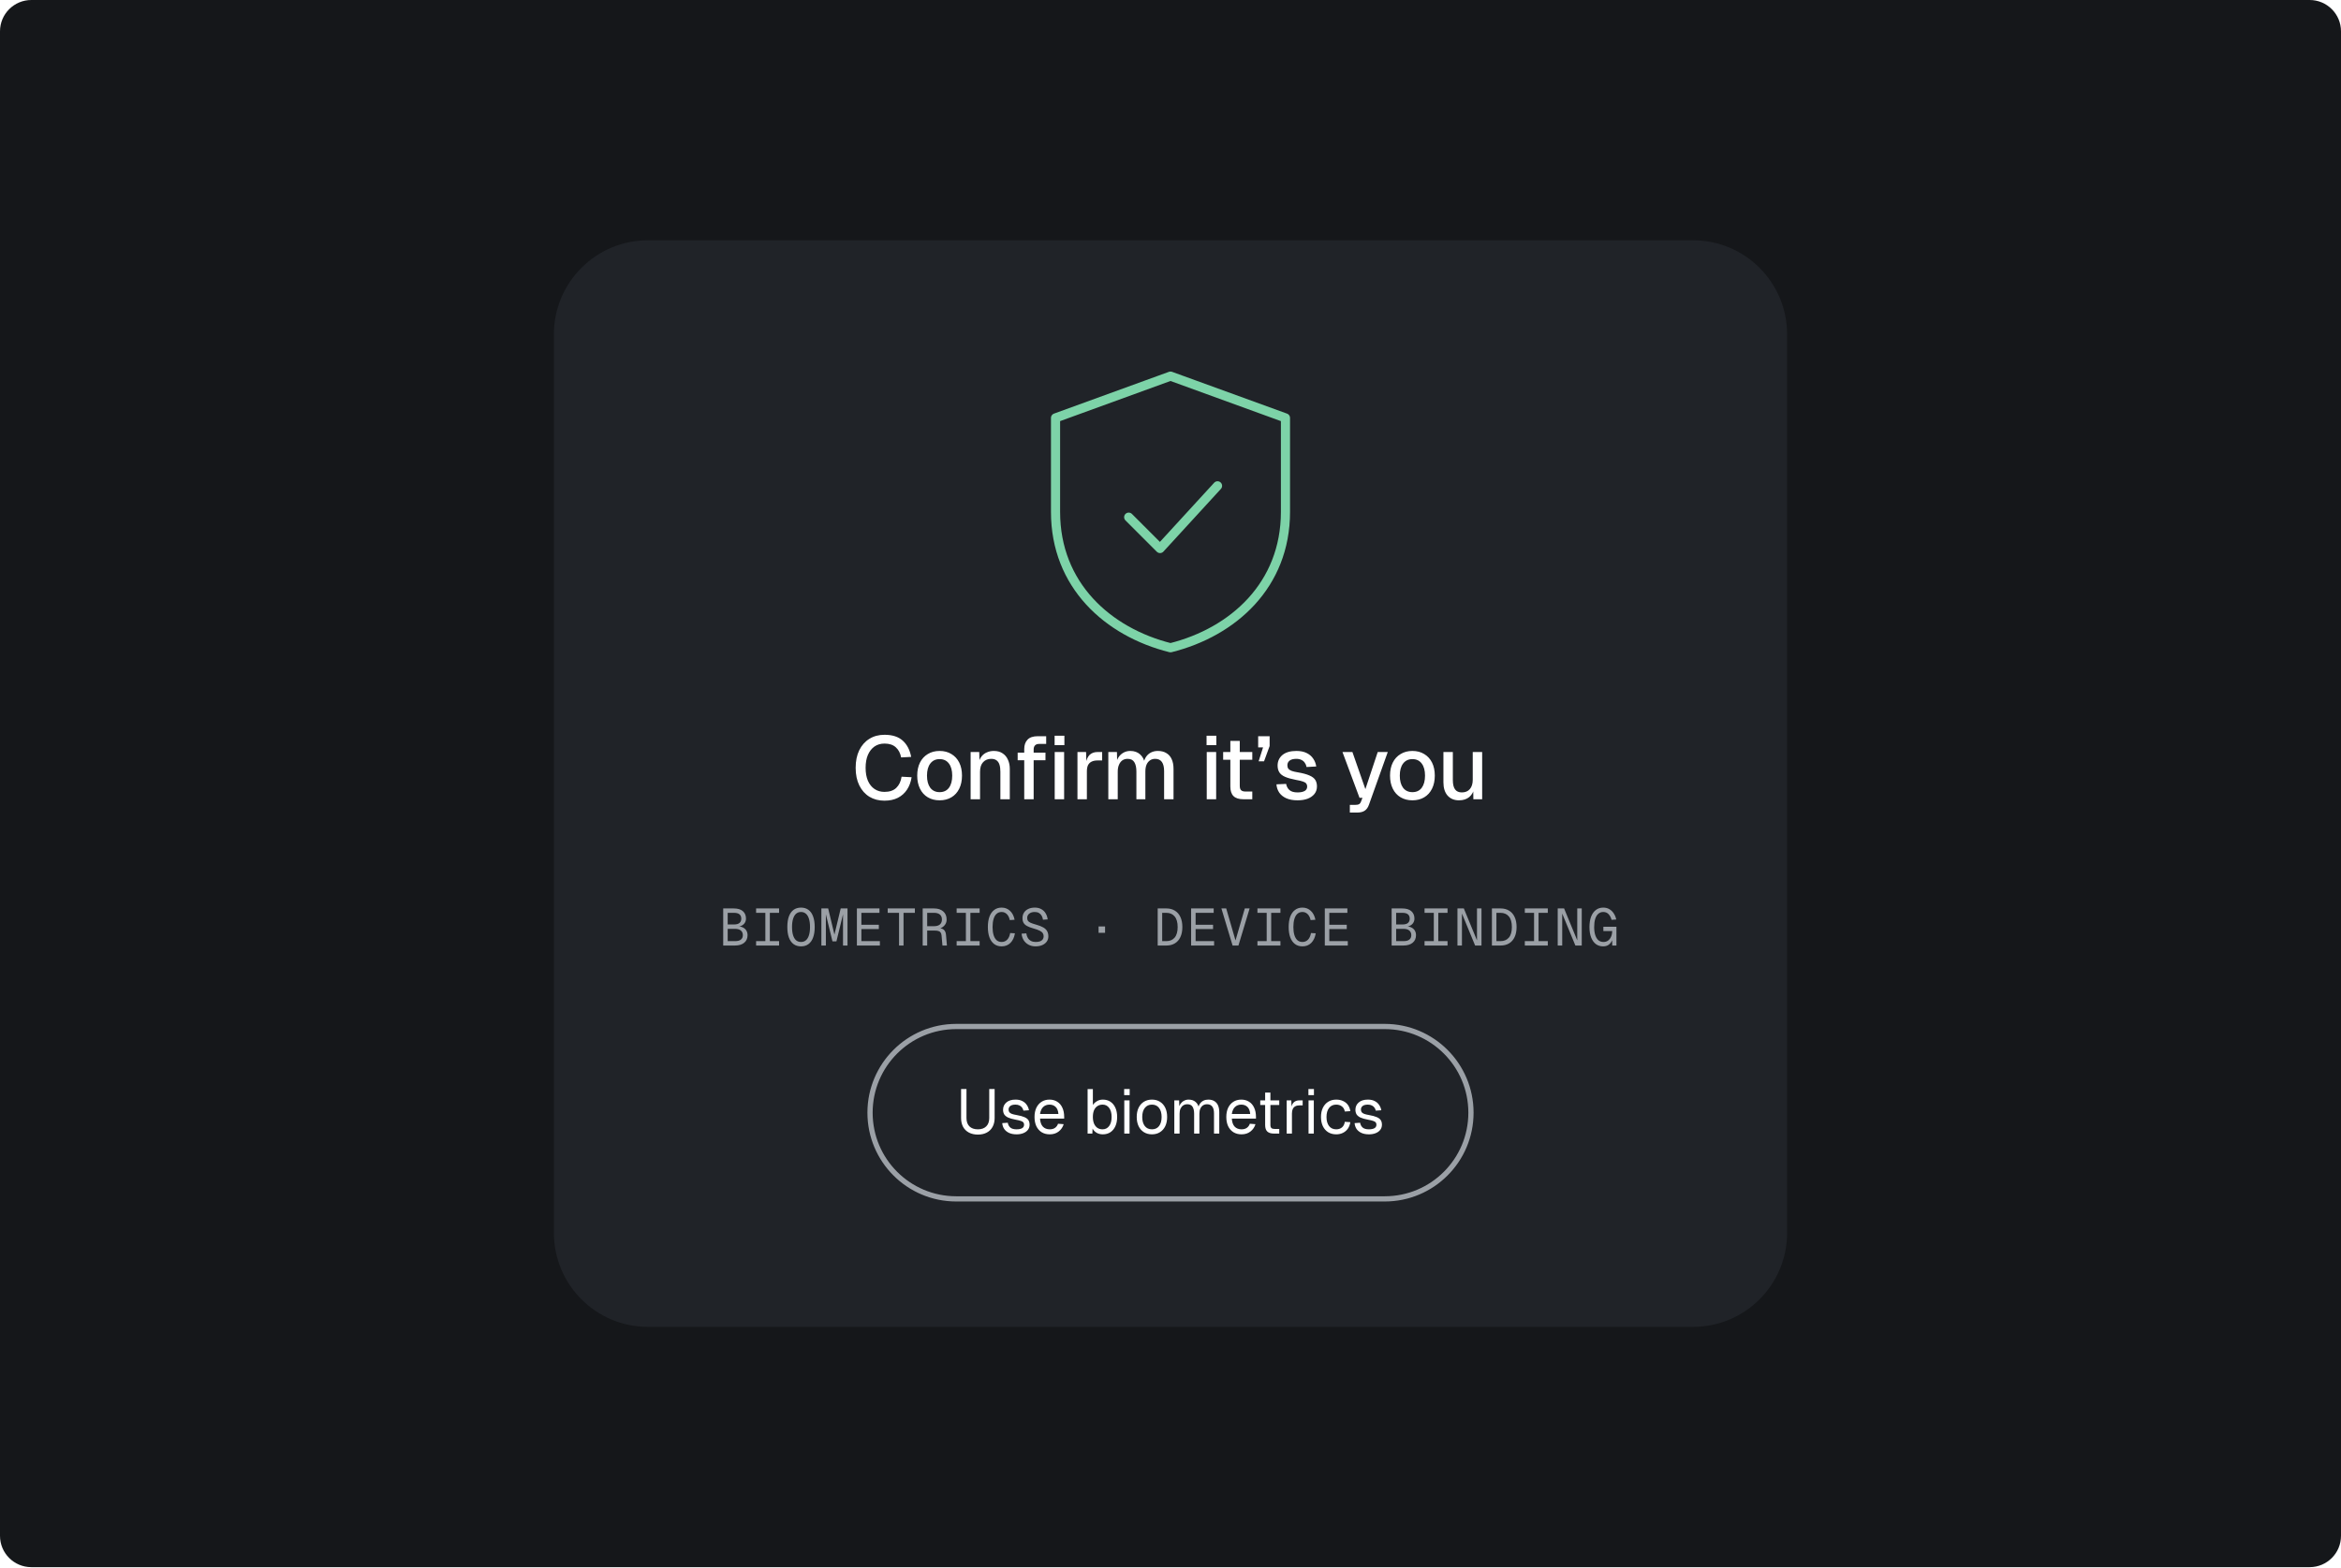
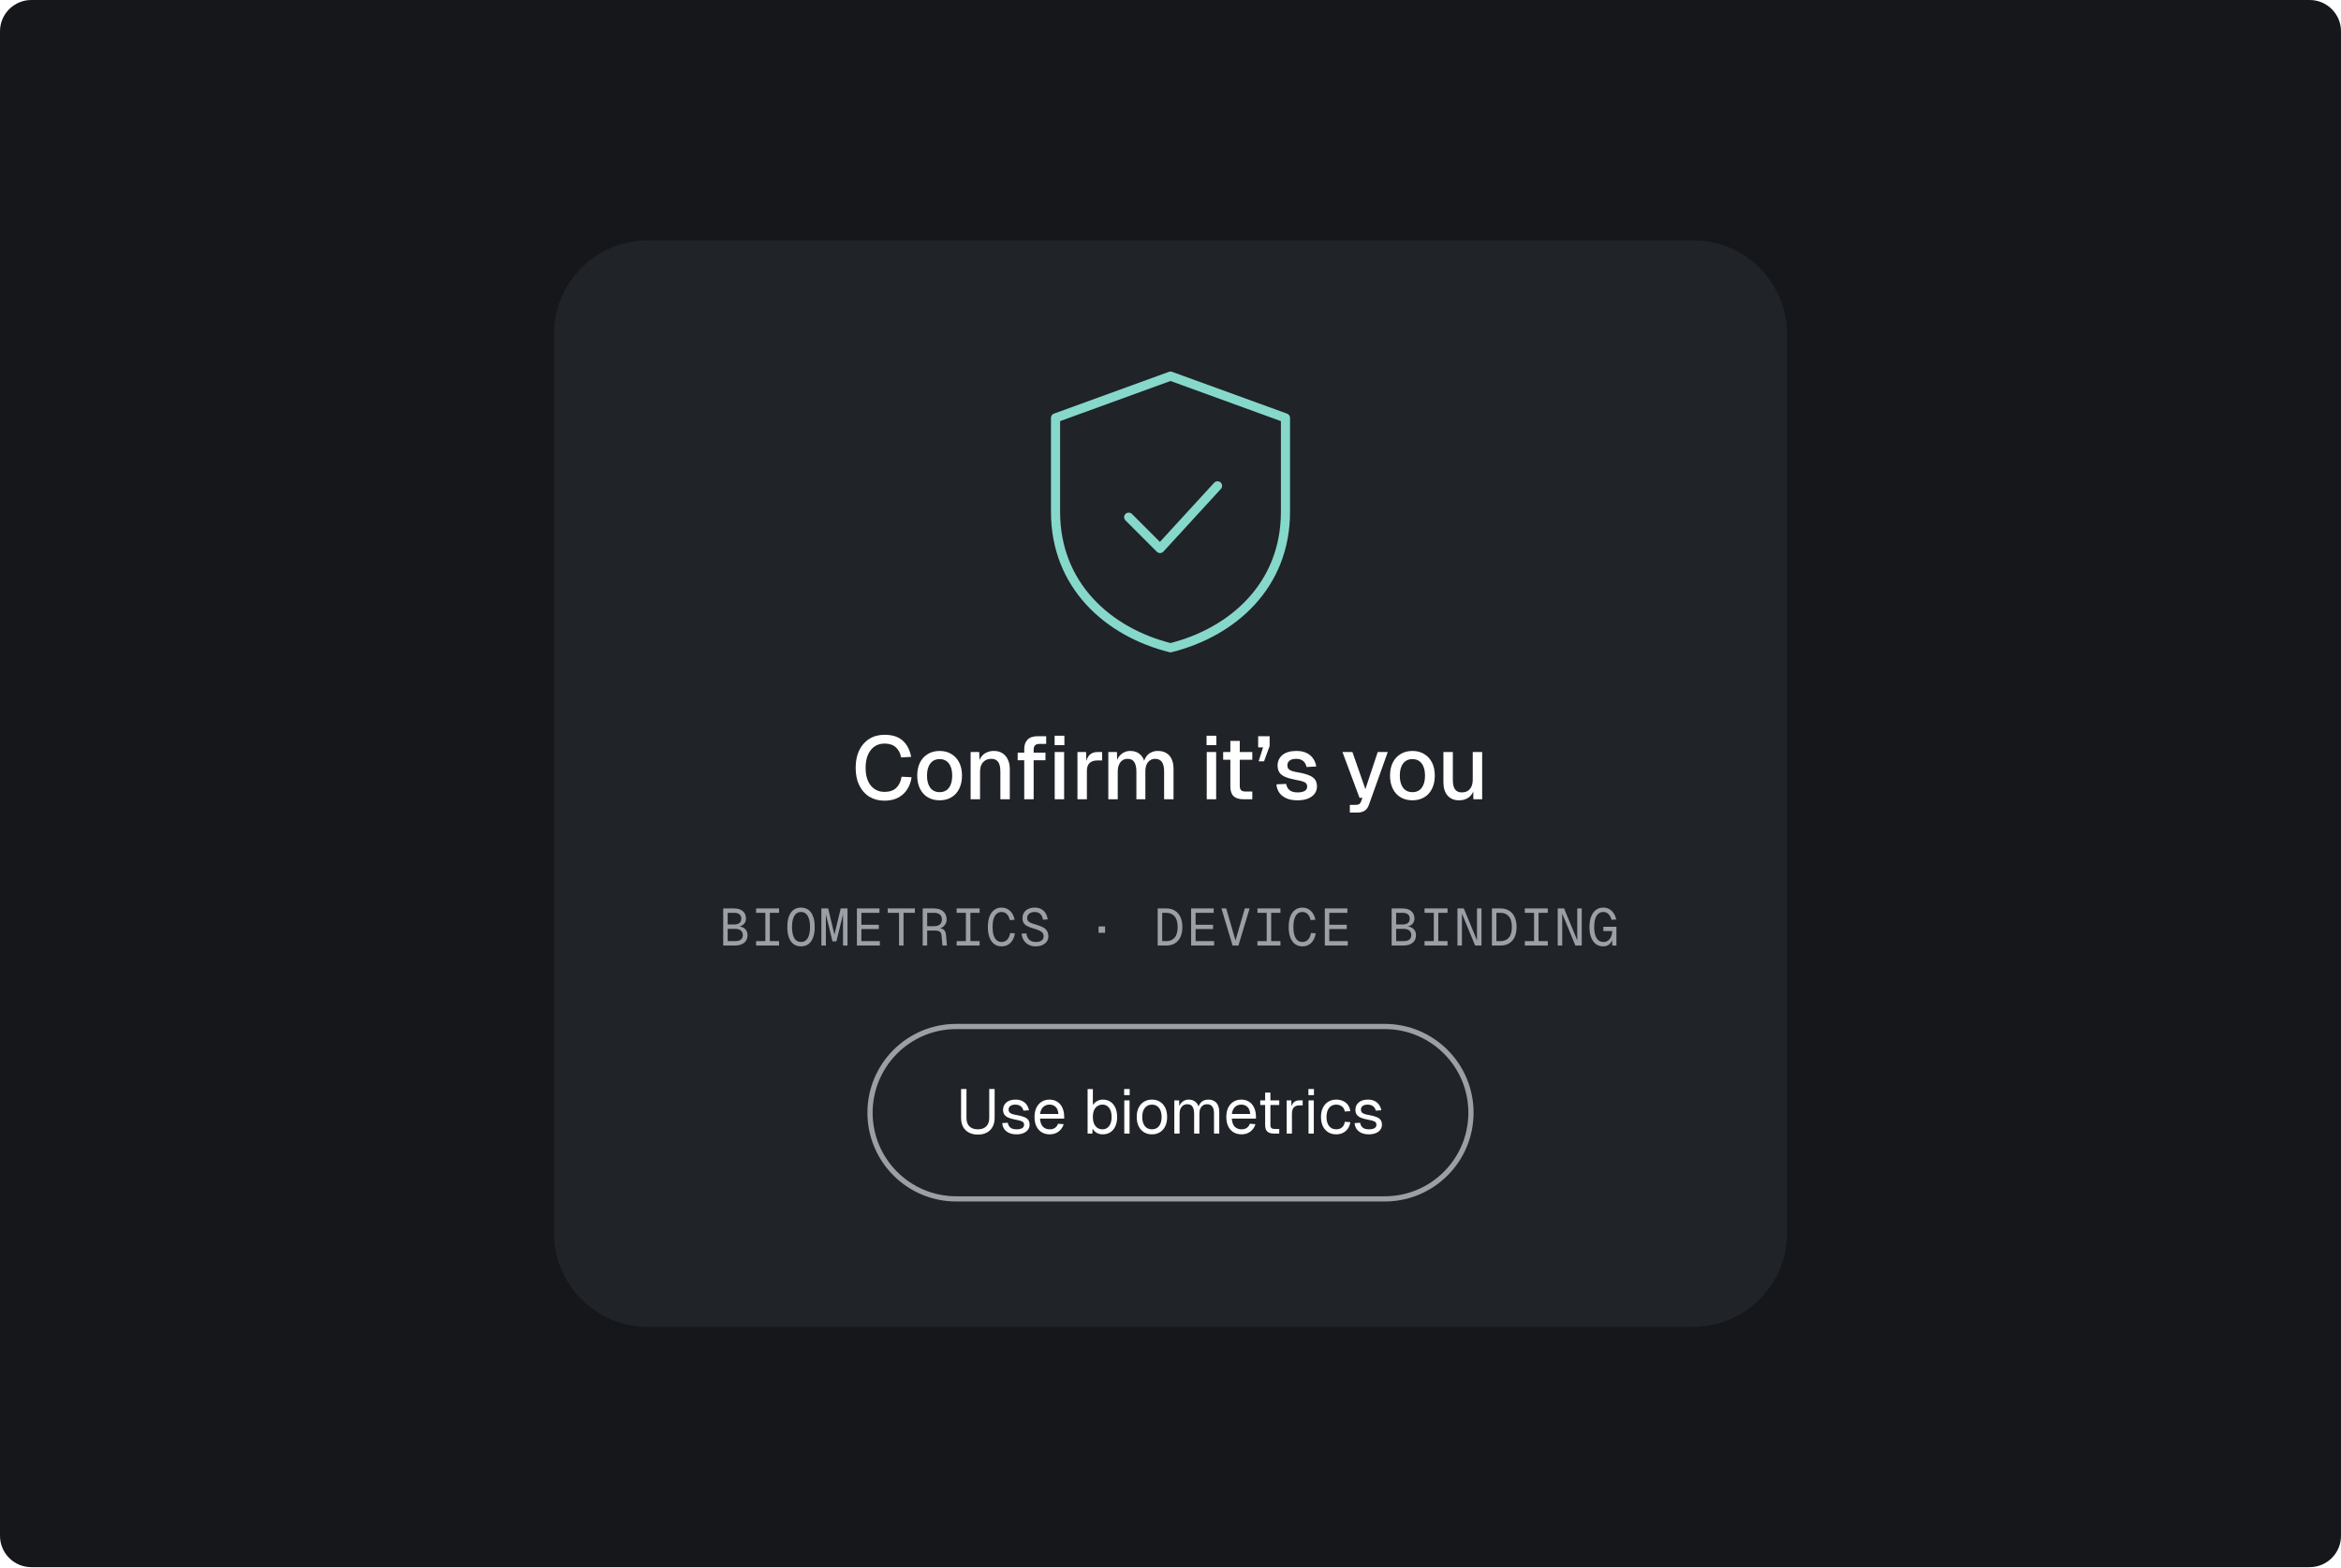
<svg xmlns="http://www.w3.org/2000/svg" width="448" height="300" viewBox="0 0 448 300" fill="none">
  <rect width="448" height="300" fill="#F5F5F5" />
  <g id="Otros proyectos Â· 4 â Log (compact list)">
    <rect width="1440" height="3281" transform="translate(-732 -1239)" fill="white" />
    <g id="01 Professional work">
      <rect width="1440" height="1895" transform="translate(-732 -1239)" fill="white" />
      <g id="Cover grid (masonry)">
        <g id="Column B">
          <g id="Project / Mobile Security Benchmark">
            <g id="Cover / Mobile Security â biometric prompt (concept)">
              <rect width="448" height="300" rx="6" fill="#15171A" />
              <g id="Prompt">
                <rect x="106" y="46" width="236" height="208" rx="18" fill="#202328" />
-                 <path id="Shield" d="M216 99L222 105L233 93M224 72L246 80V98C246 112 236 121 224 124C212 121 202 112 202 98V80L224 72Z" stroke="#7DD3A8" stroke-width="1.75" stroke-linecap="round" stroke-linejoin="round" />
+                 <path id="Shield" d="M216 99L222 105L233 93M224 72L246 80V98C246 112 236 121 224 124C212 121 202 112 202 98V80L224 72Z" stroke="#86D8CB" stroke-width="1.75" stroke-linecap="round" stroke-linejoin="round" />
                <path id="Confirm itâs you" d="M169.256 153.272C168.168 153.272 167.21 153.023 166.383 152.524C165.556 152.014 164.91 151.289 164.445 150.348C163.98 149.407 163.748 148.285 163.748 146.982C163.748 145.69 163.975 144.574 164.428 143.633C164.893 142.681 165.539 141.95 166.366 141.44C167.193 140.919 168.162 140.658 169.273 140.658C170.769 140.658 171.931 141.032 172.758 141.78C173.585 142.528 174.124 143.565 174.373 144.891L172.452 144.993C172.293 144.166 171.953 143.52 171.432 143.055C170.911 142.579 170.191 142.341 169.273 142.341C168.536 142.341 167.896 142.528 167.352 142.902C166.819 143.276 166.4 143.809 166.094 144.5C165.799 145.191 165.652 146.019 165.652 146.982C165.652 147.945 165.799 148.773 166.094 149.464C166.4 150.155 166.825 150.682 167.369 151.045C167.913 151.408 168.542 151.589 169.256 151.589C170.231 151.589 170.984 151.334 171.517 150.824C172.061 150.303 172.401 149.589 172.537 148.682L174.458 148.784C174.311 149.702 174.016 150.495 173.574 151.164C173.132 151.833 172.548 152.354 171.823 152.728C171.098 153.091 170.242 153.272 169.256 153.272ZM179.814 153.204C178.953 153.204 178.199 153.011 177.553 152.626C176.907 152.241 176.409 151.691 176.057 150.977C175.706 150.263 175.53 149.43 175.53 148.478C175.53 147.515 175.706 146.682 176.057 145.979C176.409 145.276 176.907 144.732 177.553 144.347C178.199 143.95 178.953 143.752 179.814 143.752C180.676 143.752 181.429 143.95 182.075 144.347C182.721 144.732 183.22 145.276 183.571 145.979C183.923 146.682 184.098 147.515 184.098 148.478C184.098 149.43 183.923 150.263 183.571 150.977C183.22 151.691 182.721 152.241 182.075 152.626C181.429 153.011 180.676 153.204 179.814 153.204ZM179.814 151.64C180.585 151.64 181.18 151.362 181.599 150.807C182.019 150.24 182.228 149.464 182.228 148.478C182.228 147.492 182.019 146.721 181.599 146.166C181.18 145.599 180.585 145.316 179.814 145.316C179.055 145.316 178.46 145.599 178.029 146.166C177.61 146.721 177.4 147.492 177.4 148.478C177.4 149.464 177.61 150.24 178.029 150.807C178.46 151.362 179.055 151.64 179.814 151.64ZM185.749 153V143.956H187.398L187.466 146.37L187.245 146.251C187.347 145.662 187.54 145.186 187.823 144.823C188.107 144.46 188.452 144.194 188.86 144.024C189.268 143.843 189.71 143.752 190.186 143.752C190.866 143.752 191.427 143.905 191.869 144.211C192.323 144.506 192.663 144.914 192.889 145.435C193.127 145.945 193.246 146.529 193.246 147.186V153H191.444V147.73C191.444 147.197 191.388 146.75 191.274 146.387C191.161 146.024 190.974 145.747 190.713 145.554C190.453 145.361 190.113 145.265 189.693 145.265C189.059 145.265 188.543 145.475 188.146 145.894C187.75 146.313 187.551 146.925 187.551 147.73V153H185.749ZM196.01 153V143.378C196.01 142.63 196.22 142.035 196.639 141.593C197.058 141.151 197.716 140.93 198.611 140.93H200.209V142.409H198.849C198.498 142.409 198.237 142.505 198.067 142.698C197.897 142.879 197.812 143.14 197.812 143.48V153H196.01ZM194.752 145.537V144.075H200.073V145.537H194.752ZM201.841 153V143.956H203.643V153H201.841ZM201.824 142.647V140.845H203.694V142.647H201.824ZM206.195 153V143.956H207.844L207.912 146.353L207.759 146.302C207.883 145.486 208.133 144.891 208.507 144.517C208.892 144.143 209.408 143.956 210.054 143.956H210.921V145.571H210.054C209.6 145.571 209.221 145.645 208.915 145.792C208.609 145.939 208.376 146.166 208.218 146.472C208.07 146.778 207.997 147.175 207.997 147.662V153H206.195ZM212.101 153V143.956H213.75L213.801 146.2L213.597 146.132C213.699 145.633 213.874 145.208 214.124 144.857C214.384 144.506 214.702 144.234 215.076 144.041C215.45 143.848 215.858 143.752 216.3 143.752C217.07 143.752 217.699 143.973 218.187 144.415C218.674 144.846 218.98 145.441 219.105 146.2H218.816C218.918 145.667 219.088 145.225 219.326 144.874C219.575 144.511 219.892 144.234 220.278 144.041C220.663 143.848 221.099 143.752 221.587 143.752C222.221 143.752 222.76 143.888 223.202 144.16C223.655 144.421 223.995 144.806 224.222 145.316C224.46 145.826 224.579 146.449 224.579 147.186V153H222.777V147.628C222.777 146.846 222.635 146.257 222.352 145.86C222.068 145.463 221.638 145.265 221.06 145.265C220.686 145.265 220.357 145.361 220.074 145.554C219.79 145.747 219.569 146.024 219.411 146.387C219.263 146.75 219.19 147.186 219.19 147.696V153H217.473V147.696C217.473 146.925 217.342 146.33 217.082 145.911C216.832 145.48 216.402 145.265 215.79 145.265C215.404 145.265 215.07 145.361 214.787 145.554C214.515 145.747 214.299 146.03 214.141 146.404C213.982 146.767 213.903 147.197 213.903 147.696V153H212.101ZM230.936 153V143.956H232.738V153H230.936ZM230.902 142.647V140.845H232.772V142.647H230.902ZM237.969 153C237.108 153 236.473 152.802 236.065 152.405C235.657 152.008 235.453 151.391 235.453 150.552V141.831H237.255V150.416C237.255 150.835 237.346 151.124 237.527 151.283C237.708 151.442 237.986 151.521 238.36 151.521H239.652V153H237.969ZM234.076 145.435V143.956H239.652V145.435H234.076ZM240.862 145.741L241.712 143.072H240.777V140.93H242.97V142.817L241.899 145.741H240.862ZM248.321 153.204C247.471 153.204 246.751 153.074 246.162 152.813C245.584 152.552 245.136 152.195 244.819 151.742C244.501 151.277 244.32 150.745 244.275 150.144L246.128 150.059C246.218 150.558 246.434 150.954 246.774 151.249C247.114 151.544 247.629 151.691 248.321 151.691C248.887 151.691 249.335 151.6 249.664 151.419C249.992 151.238 250.157 150.949 250.157 150.552C250.157 150.337 250.1 150.155 249.987 150.008C249.885 149.849 249.681 149.719 249.375 149.617C249.069 149.504 248.615 149.396 248.015 149.294C247.119 149.124 246.417 148.926 245.907 148.699C245.397 148.472 245.034 148.183 244.819 147.832C244.603 147.481 244.496 147.056 244.496 146.557C244.496 145.73 244.802 145.055 245.414 144.534C246.037 144.013 246.932 143.752 248.1 143.752C248.882 143.752 249.539 143.888 250.072 144.16C250.604 144.421 251.018 144.778 251.313 145.231C251.619 145.673 251.811 146.172 251.891 146.727L250.038 146.829C249.981 146.512 249.868 146.24 249.698 146.013C249.539 145.775 249.324 145.594 249.052 145.469C248.78 145.333 248.457 145.265 248.083 145.265C247.505 145.265 247.074 145.378 246.791 145.605C246.507 145.832 246.366 146.126 246.366 146.489C246.366 146.761 246.428 146.982 246.553 147.152C246.689 147.322 246.904 147.464 247.199 147.577C247.493 147.679 247.884 147.77 248.372 147.849C249.312 148.008 250.049 148.206 250.582 148.444C251.114 148.671 251.488 148.954 251.704 149.294C251.919 149.634 252.027 150.048 252.027 150.535C252.027 151.102 251.868 151.583 251.551 151.98C251.233 152.377 250.797 152.683 250.242 152.898C249.686 153.102 249.046 153.204 248.321 153.204ZM258.32 155.55V154.071H259.425C259.731 154.071 259.958 154.026 260.105 153.935C260.253 153.844 260.366 153.691 260.445 153.476L260.734 152.728H260.173L256.909 143.956H258.813L261.295 151.062L263.658 143.956H265.579L261.975 154.054C261.794 154.575 261.522 154.955 261.159 155.193C260.808 155.431 260.315 155.55 259.68 155.55H258.32ZM270.295 153.204C269.434 153.204 268.68 153.011 268.034 152.626C267.388 152.241 266.889 151.691 266.538 150.977C266.187 150.263 266.011 149.43 266.011 148.478C266.011 147.515 266.187 146.682 266.538 145.979C266.889 145.276 267.388 144.732 268.034 144.347C268.68 143.95 269.434 143.752 270.295 143.752C271.156 143.752 271.91 143.95 272.556 144.347C273.202 144.732 273.701 145.276 274.052 145.979C274.403 146.682 274.579 147.515 274.579 148.478C274.579 149.43 274.403 150.263 274.052 150.977C273.701 151.691 273.202 152.241 272.556 152.626C271.91 153.011 271.156 153.204 270.295 153.204ZM270.295 151.64C271.066 151.64 271.661 151.362 272.08 150.807C272.499 150.24 272.709 149.464 272.709 148.478C272.709 147.492 272.499 146.721 272.08 146.166C271.661 145.599 271.066 145.316 270.295 145.316C269.536 145.316 268.941 145.599 268.51 146.166C268.091 146.721 267.881 147.492 267.881 148.478C267.881 149.464 268.091 150.24 268.51 150.807C268.941 151.362 269.536 151.64 270.295 151.64ZM279.205 153.204C278.298 153.204 277.573 152.904 277.029 152.303C276.496 151.691 276.23 150.847 276.23 149.77V143.956H278.032V149.311C278.032 150.127 278.174 150.728 278.457 151.113C278.74 151.498 279.171 151.691 279.749 151.691C280.406 151.691 280.916 151.481 281.279 151.062C281.653 150.631 281.84 150.031 281.84 149.26V143.956H283.642V153H281.959L281.925 150.637L282.18 150.739C282.021 151.532 281.687 152.144 281.177 152.575C280.667 152.994 280.01 153.204 279.205 153.204Z" fill="white" />
                <path id="Biometrics Â· device binding" d="M138.4 181V173.9H140.4C141.18 173.9 141.767 174.073 142.16 174.42C142.56 174.767 142.76 175.24 142.76 175.84C142.76 176.133 142.69 176.397 142.55 176.63C142.41 176.863 142.213 177.047 141.96 177.18C141.707 177.313 141.413 177.38 141.08 177.38V177.32C141.493 177.32 141.847 177.39 142.14 177.53C142.44 177.67 142.667 177.867 142.82 178.12C142.98 178.373 143.06 178.673 143.06 179.02C143.06 179.633 142.847 180.117 142.42 180.47C141.993 180.823 141.403 181 140.65 181H138.4ZM139.26 180.16H140.66C141.173 180.16 141.55 180.06 141.79 179.86C142.037 179.66 142.16 179.38 142.16 179.02C142.16 178.64 142.033 178.343 141.78 178.13C141.527 177.917 141.153 177.81 140.66 177.81H139.26V180.16ZM139.26 176.97H140.44C140.933 176.97 141.293 176.873 141.52 176.68C141.747 176.487 141.86 176.213 141.86 175.86C141.86 175.5 141.747 175.223 141.52 175.03C141.293 174.837 140.933 174.74 140.44 174.74H139.26V176.97ZM144.696 181V180.16H146.466V174.74H144.696V173.9H149.096V174.74H147.326V180.16H149.096V181H144.696ZM153.292 181.16C152.732 181.16 152.256 181.017 151.862 180.73C151.476 180.443 151.179 180.023 150.972 179.47C150.772 178.917 150.672 178.247 150.672 177.46C150.672 176.66 150.772 175.983 150.972 175.43C151.179 174.877 151.476 174.457 151.862 174.17C152.256 173.883 152.732 173.74 153.292 173.74C153.852 173.74 154.326 173.883 154.712 174.17C155.106 174.457 155.402 174.877 155.602 175.43C155.809 175.983 155.912 176.66 155.912 177.46C155.912 178.247 155.809 178.917 155.602 179.47C155.402 180.023 155.106 180.443 154.712 180.73C154.326 181.017 153.852 181.16 153.292 181.16ZM153.292 180.32C153.659 180.32 153.969 180.213 154.222 180C154.482 179.78 154.679 179.457 154.812 179.03C154.946 178.603 155.012 178.08 155.012 177.46C155.012 176.84 154.946 176.317 154.812 175.89C154.679 175.457 154.482 175.13 154.222 174.91C153.969 174.69 153.659 174.58 153.292 174.58C152.926 174.58 152.612 174.69 152.352 174.91C152.099 175.13 151.906 175.457 151.772 175.89C151.639 176.317 151.572 176.84 151.572 177.46C151.572 178.08 151.639 178.603 151.772 179.03C151.906 179.457 152.099 179.78 152.352 180C152.612 180.213 152.926 180.32 153.292 180.32ZM159.308 180.2L157.968 174.7H158.048V181H157.188V173.9H158.488L159.888 179.74H159.488L160.888 173.9H162.188V181H161.328V174.7H161.408L160.068 180.2H159.308ZM163.984 181V173.9H168.304V174.74H164.844V177.03H168.184V177.85H164.844V180.16H168.384V181H163.984ZM172.05 181V174.74H169.88V173.9H175.08V174.74H172.91V181H172.05ZM176.577 181V173.9H178.737C179.483 173.9 180.073 174.09 180.507 174.47C180.94 174.843 181.157 175.36 181.157 176.02C181.157 176.353 181.08 176.65 180.927 176.91C180.773 177.163 180.577 177.363 180.337 177.51C180.097 177.657 179.85 177.74 179.597 177.76L179.557 177.64C180.03 177.667 180.383 177.78 180.617 177.98C180.857 178.18 180.997 178.507 181.037 178.96L181.217 181H180.357L180.187 179.07C180.167 178.85 180.113 178.673 180.027 178.54C179.947 178.4 179.817 178.3 179.637 178.24C179.463 178.173 179.223 178.14 178.917 178.14H177.437V181H176.577ZM177.437 177.3H178.737C179.23 177.3 179.607 177.19 179.867 176.97C180.127 176.743 180.257 176.427 180.257 176.02C180.257 175.607 180.127 175.29 179.867 175.07C179.607 174.85 179.23 174.74 178.737 174.74H177.437V177.3ZM183.073 181V180.16H184.843V174.74H183.073V173.9H187.473V174.74H185.703V180.16H187.473V181H183.073ZM191.689 181.16C191.122 181.16 190.642 181.01 190.249 180.71C189.855 180.41 189.555 179.983 189.349 179.43C189.149 178.877 189.049 178.22 189.049 177.46C189.049 176.693 189.149 176.033 189.349 175.48C189.555 174.927 189.855 174.5 190.249 174.2C190.642 173.893 191.122 173.74 191.689 173.74C192.315 173.74 192.849 173.947 193.289 174.36C193.729 174.767 194.022 175.337 194.169 176.07L193.249 176.13C193.135 175.617 192.939 175.23 192.659 174.97C192.385 174.71 192.062 174.58 191.689 174.58C191.309 174.58 190.989 174.693 190.729 174.92C190.475 175.14 190.282 175.467 190.149 175.9C190.015 176.327 189.949 176.847 189.949 177.46C189.949 178.067 190.015 178.583 190.149 179.01C190.282 179.437 190.475 179.763 190.729 179.99C190.989 180.21 191.309 180.32 191.689 180.32C192.102 180.32 192.452 180.177 192.739 179.89C193.025 179.603 193.219 179.177 193.319 178.61L194.229 178.66C194.102 179.44 193.815 180.053 193.369 180.5C192.922 180.94 192.362 181.16 191.689 181.16ZM198.175 181.16C197.675 181.16 197.232 181.057 196.845 180.85C196.458 180.643 196.148 180.36 195.915 180C195.682 179.633 195.545 179.21 195.505 178.73L196.405 178.67C196.452 179.023 196.552 179.323 196.705 179.57C196.865 179.817 197.068 180.003 197.315 180.13C197.568 180.257 197.862 180.32 198.195 180.32C198.528 180.32 198.808 180.28 199.035 180.2C199.262 180.113 199.432 179.99 199.545 179.83C199.665 179.663 199.725 179.467 199.725 179.24C199.725 179.013 199.672 178.817 199.565 178.65C199.465 178.477 199.272 178.317 198.985 178.17C198.705 178.023 198.288 177.873 197.735 177.72C197.242 177.58 196.842 177.427 196.535 177.26C196.235 177.093 196.015 176.89 195.875 176.65C195.742 176.41 195.675 176.113 195.675 175.76C195.675 175.36 195.768 175.01 195.955 174.71C196.148 174.403 196.422 174.167 196.775 174C197.128 173.827 197.548 173.74 198.035 173.74C198.522 173.74 198.938 173.84 199.285 174.04C199.632 174.233 199.905 174.5 200.105 174.84C200.312 175.18 200.442 175.567 200.495 176L199.595 176.06C199.555 175.773 199.472 175.52 199.345 175.3C199.218 175.073 199.045 174.897 198.825 174.77C198.605 174.643 198.335 174.58 198.015 174.58C197.575 174.58 197.225 174.687 196.965 174.9C196.705 175.107 196.575 175.38 196.575 175.72C196.575 175.94 196.622 176.123 196.715 176.27C196.815 176.41 196.988 176.537 197.235 176.65C197.482 176.757 197.828 176.873 198.275 177C198.855 177.16 199.315 177.34 199.655 177.54C200.002 177.74 200.248 177.98 200.395 178.26C200.548 178.533 200.625 178.867 200.625 179.26C200.625 179.633 200.522 179.963 200.315 180.25C200.108 180.537 199.822 180.76 199.455 180.92C199.088 181.08 198.662 181.16 198.175 181.16ZM210.237 178.57V177.35H211.477V178.57H210.237ZM221.549 181V173.9H223.229C223.843 173.9 224.376 174.04 224.829 174.32C225.289 174.593 225.643 174.997 225.889 175.53C226.143 176.057 226.269 176.7 226.269 177.46C226.269 178.22 226.143 178.863 225.889 179.39C225.643 179.917 225.289 180.317 224.829 180.59C224.376 180.863 223.843 181 223.229 181H221.549ZM222.409 180.16H223.179C223.873 180.16 224.409 179.937 224.789 179.49C225.176 179.037 225.369 178.36 225.369 177.46C225.369 176.56 225.176 175.883 224.789 175.43C224.409 174.97 223.873 174.74 223.179 174.74H222.409V180.16ZM227.945 181V173.9H232.265V174.74H228.805V177.03H232.145V177.85H228.805V180.16H232.345V181H227.945ZM235.881 181L233.741 173.9H234.661L236.561 180.44H236.321L238.221 173.9H239.141L237.001 181H235.881ZM240.638 181V180.16H242.408V174.74H240.638V173.9H245.038V174.74H243.268V180.16H245.038V181H240.638ZM249.254 181.16C248.687 181.16 248.207 181.01 247.814 180.71C247.42 180.41 247.12 179.983 246.914 179.43C246.714 178.877 246.614 178.22 246.614 177.46C246.614 176.693 246.714 176.033 246.914 175.48C247.12 174.927 247.42 174.5 247.814 174.2C248.207 173.893 248.687 173.74 249.254 173.74C249.88 173.74 250.414 173.947 250.854 174.36C251.294 174.767 251.587 175.337 251.734 176.07L250.814 176.13C250.7 175.617 250.504 175.23 250.224 174.97C249.95 174.71 249.627 174.58 249.254 174.58C248.874 174.58 248.554 174.693 248.294 174.92C248.04 175.14 247.847 175.467 247.714 175.9C247.58 176.327 247.514 176.847 247.514 177.46C247.514 178.067 247.58 178.583 247.714 179.01C247.847 179.437 248.04 179.763 248.294 179.99C248.554 180.21 248.874 180.32 249.254 180.32C249.667 180.32 250.017 180.177 250.304 179.89C250.59 179.603 250.784 179.177 250.884 178.61L251.794 178.66C251.667 179.44 251.38 180.053 250.934 180.5C250.487 180.94 249.927 181.16 249.254 181.16ZM253.53 181V173.9H257.85V174.74H254.39V177.03H257.73V177.85H254.39V180.16H257.93V181H253.53ZM266.322 181V173.9H268.322C269.102 173.9 269.689 174.073 270.082 174.42C270.482 174.767 270.682 175.24 270.682 175.84C270.682 176.133 270.612 176.397 270.472 176.63C270.332 176.863 270.135 177.047 269.882 177.18C269.629 177.313 269.335 177.38 269.002 177.38V177.32C269.415 177.32 269.769 177.39 270.062 177.53C270.362 177.67 270.589 177.867 270.742 178.12C270.902 178.373 270.982 178.673 270.982 179.02C270.982 179.633 270.769 180.117 270.342 180.47C269.915 180.823 269.325 181 268.572 181H266.322ZM267.182 180.16H268.582C269.095 180.16 269.472 180.06 269.712 179.86C269.959 179.66 270.082 179.38 270.082 179.02C270.082 178.64 269.955 178.343 269.702 178.13C269.449 177.917 269.075 177.81 268.582 177.81H267.182V180.16ZM267.182 176.97H268.362C268.855 176.97 269.215 176.873 269.442 176.68C269.669 176.487 269.782 176.213 269.782 175.86C269.782 175.5 269.669 175.223 269.442 175.03C269.215 174.837 268.855 174.74 268.362 174.74H267.182V176.97ZM272.618 181V180.16H274.388V174.74H272.618V173.9H277.018V174.74H275.248V180.16H277.018V181H272.618ZM278.914 181V173.9H280.134L282.654 180.02V173.9H283.514V181H282.294L279.774 174.88V181H278.914ZM285.51 181V173.9H287.19C287.803 173.9 288.337 174.04 288.79 174.32C289.25 174.593 289.603 174.997 289.85 175.53C290.103 176.057 290.23 176.7 290.23 177.46C290.23 178.22 290.103 178.863 289.85 179.39C289.603 179.917 289.25 180.317 288.79 180.59C288.337 180.863 287.803 181 287.19 181H285.51ZM286.37 180.16H287.14C287.833 180.16 288.37 179.937 288.75 179.49C289.137 179.037 289.33 178.36 289.33 177.46C289.33 176.56 289.137 175.883 288.75 175.43C288.37 174.97 287.833 174.74 287.14 174.74H286.37V180.16ZM291.806 181V180.16H293.576V174.74H291.806V173.9H296.206V174.74H294.436V180.16H296.206V181H291.806ZM298.102 181V173.9H299.322L301.842 180.02V173.9H302.702V181H301.482L298.962 174.88V181H298.102ZM306.778 181.16C306.278 181.16 305.832 181.023 305.438 180.75C305.052 180.47 304.745 180.057 304.518 179.51C304.292 178.957 304.178 178.273 304.178 177.46C304.178 176.693 304.282 176.033 304.488 175.48C304.702 174.927 305.005 174.5 305.398 174.2C305.792 173.893 306.265 173.74 306.818 173.74C307.252 173.74 307.635 173.837 307.968 174.03C308.308 174.223 308.592 174.493 308.818 174.84C309.045 175.18 309.208 175.573 309.308 176.02L308.408 176.08C308.295 175.64 308.105 175.28 307.838 175C307.578 174.72 307.238 174.58 306.818 174.58C306.452 174.58 306.138 174.693 305.878 174.92C305.618 175.14 305.418 175.467 305.278 175.9C305.145 176.327 305.078 176.847 305.078 177.46C305.078 178.067 305.148 178.583 305.288 179.01C305.428 179.437 305.628 179.763 305.888 179.99C306.155 180.21 306.478 180.32 306.858 180.32C307.198 180.32 307.488 180.233 307.728 180.06C307.975 179.88 308.168 179.633 308.308 179.32C308.448 179 308.525 178.637 308.538 178.23H306.838V177.41H309.338V181H308.538L308.498 179.32L308.738 179.4C308.645 179.74 308.515 180.043 308.348 180.31C308.188 180.577 307.978 180.787 307.718 180.94C307.465 181.087 307.152 181.16 306.778 181.16Z" fill="#9BA0A6" />
                <g id="Frame">
                  <rect x="166.5" y="196.5" width="115" height="33" rx="16.5" stroke="#9BA0A6" />
                  <path id="Use biometrics" d="M187.14 217.192C186.484 217.192 185.912 217.064 185.424 216.808C184.944 216.552 184.572 216.188 184.308 215.716C184.052 215.236 183.924 214.672 183.924 214.024V208.468H184.956V214.024C184.956 214.712 185.144 215.244 185.52 215.62C185.904 215.996 186.444 216.184 187.14 216.184C187.828 216.184 188.36 215.996 188.736 215.62C189.12 215.244 189.312 214.712 189.312 214.024V208.468H190.344V214.024C190.344 214.672 190.212 215.236 189.948 215.716C189.692 216.188 189.324 216.552 188.844 216.808C188.364 217.064 187.796 217.192 187.14 217.192ZM194.549 217.144C193.981 217.144 193.497 217.052 193.097 216.868C192.705 216.684 192.397 216.432 192.173 216.112C191.957 215.784 191.833 215.412 191.801 214.996L192.857 214.924C192.921 215.308 193.085 215.616 193.349 215.848C193.613 216.072 194.013 216.184 194.549 216.184C194.981 216.184 195.325 216.116 195.581 215.98C195.845 215.836 195.977 215.608 195.977 215.296C195.977 215.128 195.937 214.988 195.857 214.876C195.777 214.764 195.621 214.668 195.389 214.588C195.157 214.5 194.813 214.416 194.357 214.336C193.749 214.224 193.269 214.088 192.917 213.928C192.573 213.76 192.325 213.556 192.173 213.316C192.029 213.068 191.957 212.776 191.957 212.44C191.957 211.872 192.165 211.408 192.581 211.048C192.997 210.68 193.589 210.496 194.357 210.496C194.877 210.496 195.313 210.592 195.665 210.784C196.025 210.968 196.305 211.216 196.505 211.528C196.713 211.832 196.849 212.168 196.913 212.536L195.857 212.608C195.809 212.384 195.721 212.188 195.593 212.02C195.465 211.844 195.297 211.708 195.089 211.612C194.881 211.508 194.633 211.456 194.345 211.456C193.889 211.456 193.553 211.544 193.337 211.72C193.121 211.896 193.013 212.12 193.013 212.392C193.013 212.6 193.061 212.772 193.157 212.908C193.261 213.036 193.425 213.144 193.649 213.232C193.873 213.312 194.173 213.384 194.549 213.448C195.197 213.56 195.701 213.696 196.061 213.856C196.421 214.016 196.673 214.212 196.817 214.444C196.961 214.676 197.033 214.96 197.033 215.296C197.033 215.688 196.921 216.024 196.697 216.304C196.481 216.576 196.185 216.784 195.809 216.928C195.441 217.072 195.021 217.144 194.549 217.144ZM200.893 217.144C200.293 217.144 199.773 217.008 199.333 216.736C198.901 216.464 198.565 216.08 198.325 215.584C198.093 215.08 197.977 214.492 197.977 213.82C197.977 213.148 198.093 212.564 198.325 212.068C198.565 211.572 198.897 211.188 199.321 210.916C199.753 210.636 200.261 210.496 200.845 210.496C201.397 210.496 201.885 210.628 202.309 210.892C202.733 211.148 203.061 211.524 203.293 212.02C203.533 212.516 203.653 213.12 203.653 213.832V214.132H199.033C199.073 214.812 199.253 215.324 199.573 215.668C199.901 216.012 200.341 216.184 200.893 216.184C201.309 216.184 201.649 216.088 201.913 215.896C202.185 215.696 202.373 215.436 202.477 215.116L203.557 215.2C203.389 215.768 203.069 216.236 202.597 216.604C202.133 216.964 201.565 217.144 200.893 217.144ZM199.033 213.244H202.549C202.501 212.628 202.321 212.176 202.009 211.888C201.705 211.6 201.317 211.456 200.845 211.456C200.357 211.456 199.953 211.608 199.633 211.912C199.321 212.208 199.121 212.652 199.033 213.244ZM211.052 217.144C210.612 217.144 210.22 217.048 209.876 216.856C209.532 216.656 209.268 216.384 209.084 216.04L209.048 217H208.136V208.48H209.144V211.528C209.304 211.264 209.552 211.028 209.888 210.82C210.224 210.604 210.612 210.496 211.052 210.496C211.612 210.496 212.096 210.632 212.504 210.904C212.912 211.176 213.228 211.56 213.452 212.056C213.676 212.552 213.788 213.14 213.788 213.82C213.788 214.5 213.676 215.088 213.452 215.584C213.228 216.08 212.912 216.464 212.504 216.736C212.096 217.008 211.612 217.144 211.052 217.144ZM210.992 216.184C211.528 216.184 211.952 215.972 212.264 215.548C212.576 215.124 212.732 214.548 212.732 213.82C212.732 213.084 212.576 212.508 212.264 212.092C211.952 211.668 211.536 211.456 211.016 211.456C210.624 211.456 210.288 211.552 210.008 211.744C209.728 211.928 209.512 212.196 209.36 212.548C209.216 212.9 209.144 213.324 209.144 213.82C209.144 214.3 209.216 214.72 209.36 215.08C209.512 215.432 209.724 215.704 209.996 215.896C210.276 216.088 210.608 216.184 210.992 216.184ZM215.155 217V210.64H216.163V217H215.155ZM215.131 209.644V208.468H216.187V209.644H215.131ZM220.452 217.144C219.868 217.144 219.356 217.008 218.916 216.736C218.476 216.464 218.136 216.08 217.896 215.584C217.656 215.08 217.536 214.492 217.536 213.82C217.536 213.14 217.656 212.552 217.896 212.056C218.136 211.56 218.476 211.176 218.916 210.904C219.356 210.632 219.868 210.496 220.452 210.496C221.036 210.496 221.544 210.632 221.976 210.904C222.416 211.176 222.756 211.56 222.996 212.056C223.236 212.552 223.356 213.14 223.356 213.82C223.356 214.492 223.236 215.08 222.996 215.584C222.756 216.08 222.416 216.464 221.976 216.736C221.544 217.008 221.036 217.144 220.452 217.144ZM220.452 216.184C221.036 216.184 221.488 215.976 221.808 215.56C222.136 215.136 222.3 214.556 222.3 213.82C222.3 213.084 222.136 212.508 221.808 212.092C221.488 211.668 221.036 211.456 220.452 211.456C219.868 211.456 219.412 211.668 219.084 212.092C218.756 212.508 218.592 213.084 218.592 213.82C218.592 214.556 218.756 215.136 219.084 215.56C219.412 215.976 219.868 216.184 220.452 216.184ZM224.73 217V210.64H225.654L225.69 212.248L225.546 212.2C225.618 211.848 225.742 211.548 225.918 211.3C226.102 211.044 226.326 210.848 226.59 210.712C226.854 210.568 227.146 210.496 227.466 210.496C228.018 210.496 228.466 210.648 228.81 210.952C229.162 211.256 229.382 211.68 229.47 212.224L229.278 212.212C229.342 211.844 229.458 211.536 229.626 211.288C229.802 211.032 230.026 210.836 230.298 210.7C230.57 210.564 230.882 210.496 231.234 210.496C231.69 210.496 232.074 210.592 232.386 210.784C232.698 210.968 232.934 211.24 233.094 211.6C233.254 211.96 233.334 212.396 233.334 212.908V217H232.326V213.124C232.326 212.548 232.214 212.116 231.99 211.828C231.766 211.532 231.434 211.384 230.994 211.384C230.698 211.384 230.438 211.456 230.214 211.6C229.998 211.744 229.83 211.952 229.71 212.224C229.59 212.488 229.53 212.812 229.53 213.196V217H228.522V213.196C228.522 212.628 228.422 212.184 228.222 211.864C228.022 211.544 227.686 211.384 227.214 211.384C226.918 211.384 226.658 211.456 226.434 211.6C226.218 211.744 226.046 211.952 225.918 212.224C225.798 212.496 225.738 212.82 225.738 213.196V217H224.73ZM237.596 217.144C236.996 217.144 236.476 217.008 236.036 216.736C235.604 216.464 235.268 216.08 235.028 215.584C234.796 215.08 234.68 214.492 234.68 213.82C234.68 213.148 234.796 212.564 235.028 212.068C235.268 211.572 235.6 211.188 236.024 210.916C236.456 210.636 236.964 210.496 237.548 210.496C238.1 210.496 238.588 210.628 239.012 210.892C239.436 211.148 239.764 211.524 239.996 212.02C240.236 212.516 240.356 213.12 240.356 213.832V214.132H235.736C235.776 214.812 235.956 215.324 236.276 215.668C236.604 216.012 237.044 216.184 237.596 216.184C238.012 216.184 238.352 216.088 238.616 215.896C238.888 215.696 239.076 215.436 239.18 215.116L240.26 215.2C240.092 215.768 239.772 216.236 239.3 216.604C238.836 216.964 238.268 217.144 237.596 217.144ZM235.736 213.244H239.252C239.204 212.628 239.024 212.176 238.712 211.888C238.408 211.6 238.02 211.456 237.548 211.456C237.06 211.456 236.656 211.608 236.336 211.912C236.024 212.208 235.824 212.652 235.736 213.244ZM243.804 217C243.228 217 242.8 216.868 242.52 216.604C242.248 216.34 242.112 215.928 242.112 215.368V209.152H243.12V215.344C243.12 215.632 243.184 215.832 243.312 215.944C243.44 216.056 243.636 216.112 243.9 216.112H244.812V217H243.804ZM241.176 211.528V210.64H244.812V211.528H241.176ZM246.233 217V210.64H247.121L247.169 212.248L247.073 212.212C247.153 211.668 247.325 211.272 247.589 211.024C247.861 210.768 248.221 210.64 248.669 210.64H249.293V211.6H248.681C248.361 211.6 248.093 211.66 247.877 211.78C247.669 211.892 247.509 212.064 247.397 212.296C247.293 212.52 247.241 212.808 247.241 213.16V217H246.233ZM250.417 217V210.64H251.425V217H250.417ZM250.393 209.644V208.468H251.449V209.644H250.393ZM255.714 217.144C255.122 217.144 254.606 217.008 254.166 216.736C253.734 216.464 253.398 216.08 253.158 215.584C252.918 215.08 252.798 214.492 252.798 213.82C252.798 213.148 252.918 212.564 253.158 212.068C253.398 211.572 253.734 211.188 254.166 210.916C254.606 210.636 255.122 210.496 255.714 210.496C256.202 210.496 256.634 210.584 257.01 210.76C257.394 210.928 257.706 211.176 257.946 211.504C258.186 211.832 258.342 212.232 258.414 212.704L257.358 212.776C257.286 212.352 257.102 212.028 256.806 211.804C256.51 211.572 256.146 211.456 255.714 211.456C255.13 211.456 254.674 211.668 254.346 212.092C254.018 212.508 253.854 213.084 253.854 213.82C253.854 214.556 254.018 215.136 254.346 215.56C254.674 215.976 255.13 216.184 255.714 216.184C256.146 216.184 256.51 216.064 256.806 215.824C257.102 215.584 257.286 215.224 257.358 214.744L258.414 214.816C258.342 215.288 258.186 215.7 257.946 216.052C257.706 216.396 257.394 216.664 257.01 216.856C256.634 217.048 256.202 217.144 255.714 217.144ZM261.979 217.144C261.411 217.144 260.927 217.052 260.527 216.868C260.135 216.684 259.827 216.432 259.603 216.112C259.387 215.784 259.263 215.412 259.231 214.996L260.287 214.924C260.351 215.308 260.515 215.616 260.779 215.848C261.043 216.072 261.443 216.184 261.979 216.184C262.411 216.184 262.755 216.116 263.011 215.98C263.275 215.836 263.407 215.608 263.407 215.296C263.407 215.128 263.367 214.988 263.287 214.876C263.207 214.764 263.051 214.668 262.819 214.588C262.587 214.5 262.243 214.416 261.787 214.336C261.179 214.224 260.699 214.088 260.347 213.928C260.003 213.76 259.755 213.556 259.603 213.316C259.459 213.068 259.387 212.776 259.387 212.44C259.387 211.872 259.595 211.408 260.011 211.048C260.427 210.68 261.019 210.496 261.787 210.496C262.307 210.496 262.743 210.592 263.095 210.784C263.455 210.968 263.735 211.216 263.935 211.528C264.143 211.832 264.279 212.168 264.343 212.536L263.287 212.608C263.239 212.384 263.151 212.188 263.023 212.02C262.895 211.844 262.727 211.708 262.519 211.612C262.311 211.508 262.063 211.456 261.775 211.456C261.319 211.456 260.983 211.544 260.767 211.72C260.551 211.896 260.443 212.12 260.443 212.392C260.443 212.6 260.491 212.772 260.587 212.908C260.691 213.036 260.855 213.144 261.079 213.232C261.303 213.312 261.603 213.384 261.979 213.448C262.627 213.56 263.131 213.696 263.491 213.856C263.851 214.016 264.103 214.212 264.247 214.444C264.391 214.676 264.463 214.96 264.463 215.296C264.463 215.688 264.351 216.024 264.127 216.304C263.911 216.576 263.615 216.784 263.239 216.928C262.871 217.072 262.451 217.144 261.979 217.144Z" fill="white" />
                </g>
              </g>
            </g>
          </g>
        </g>
      </g>
    </g>
  </g>
</svg>
